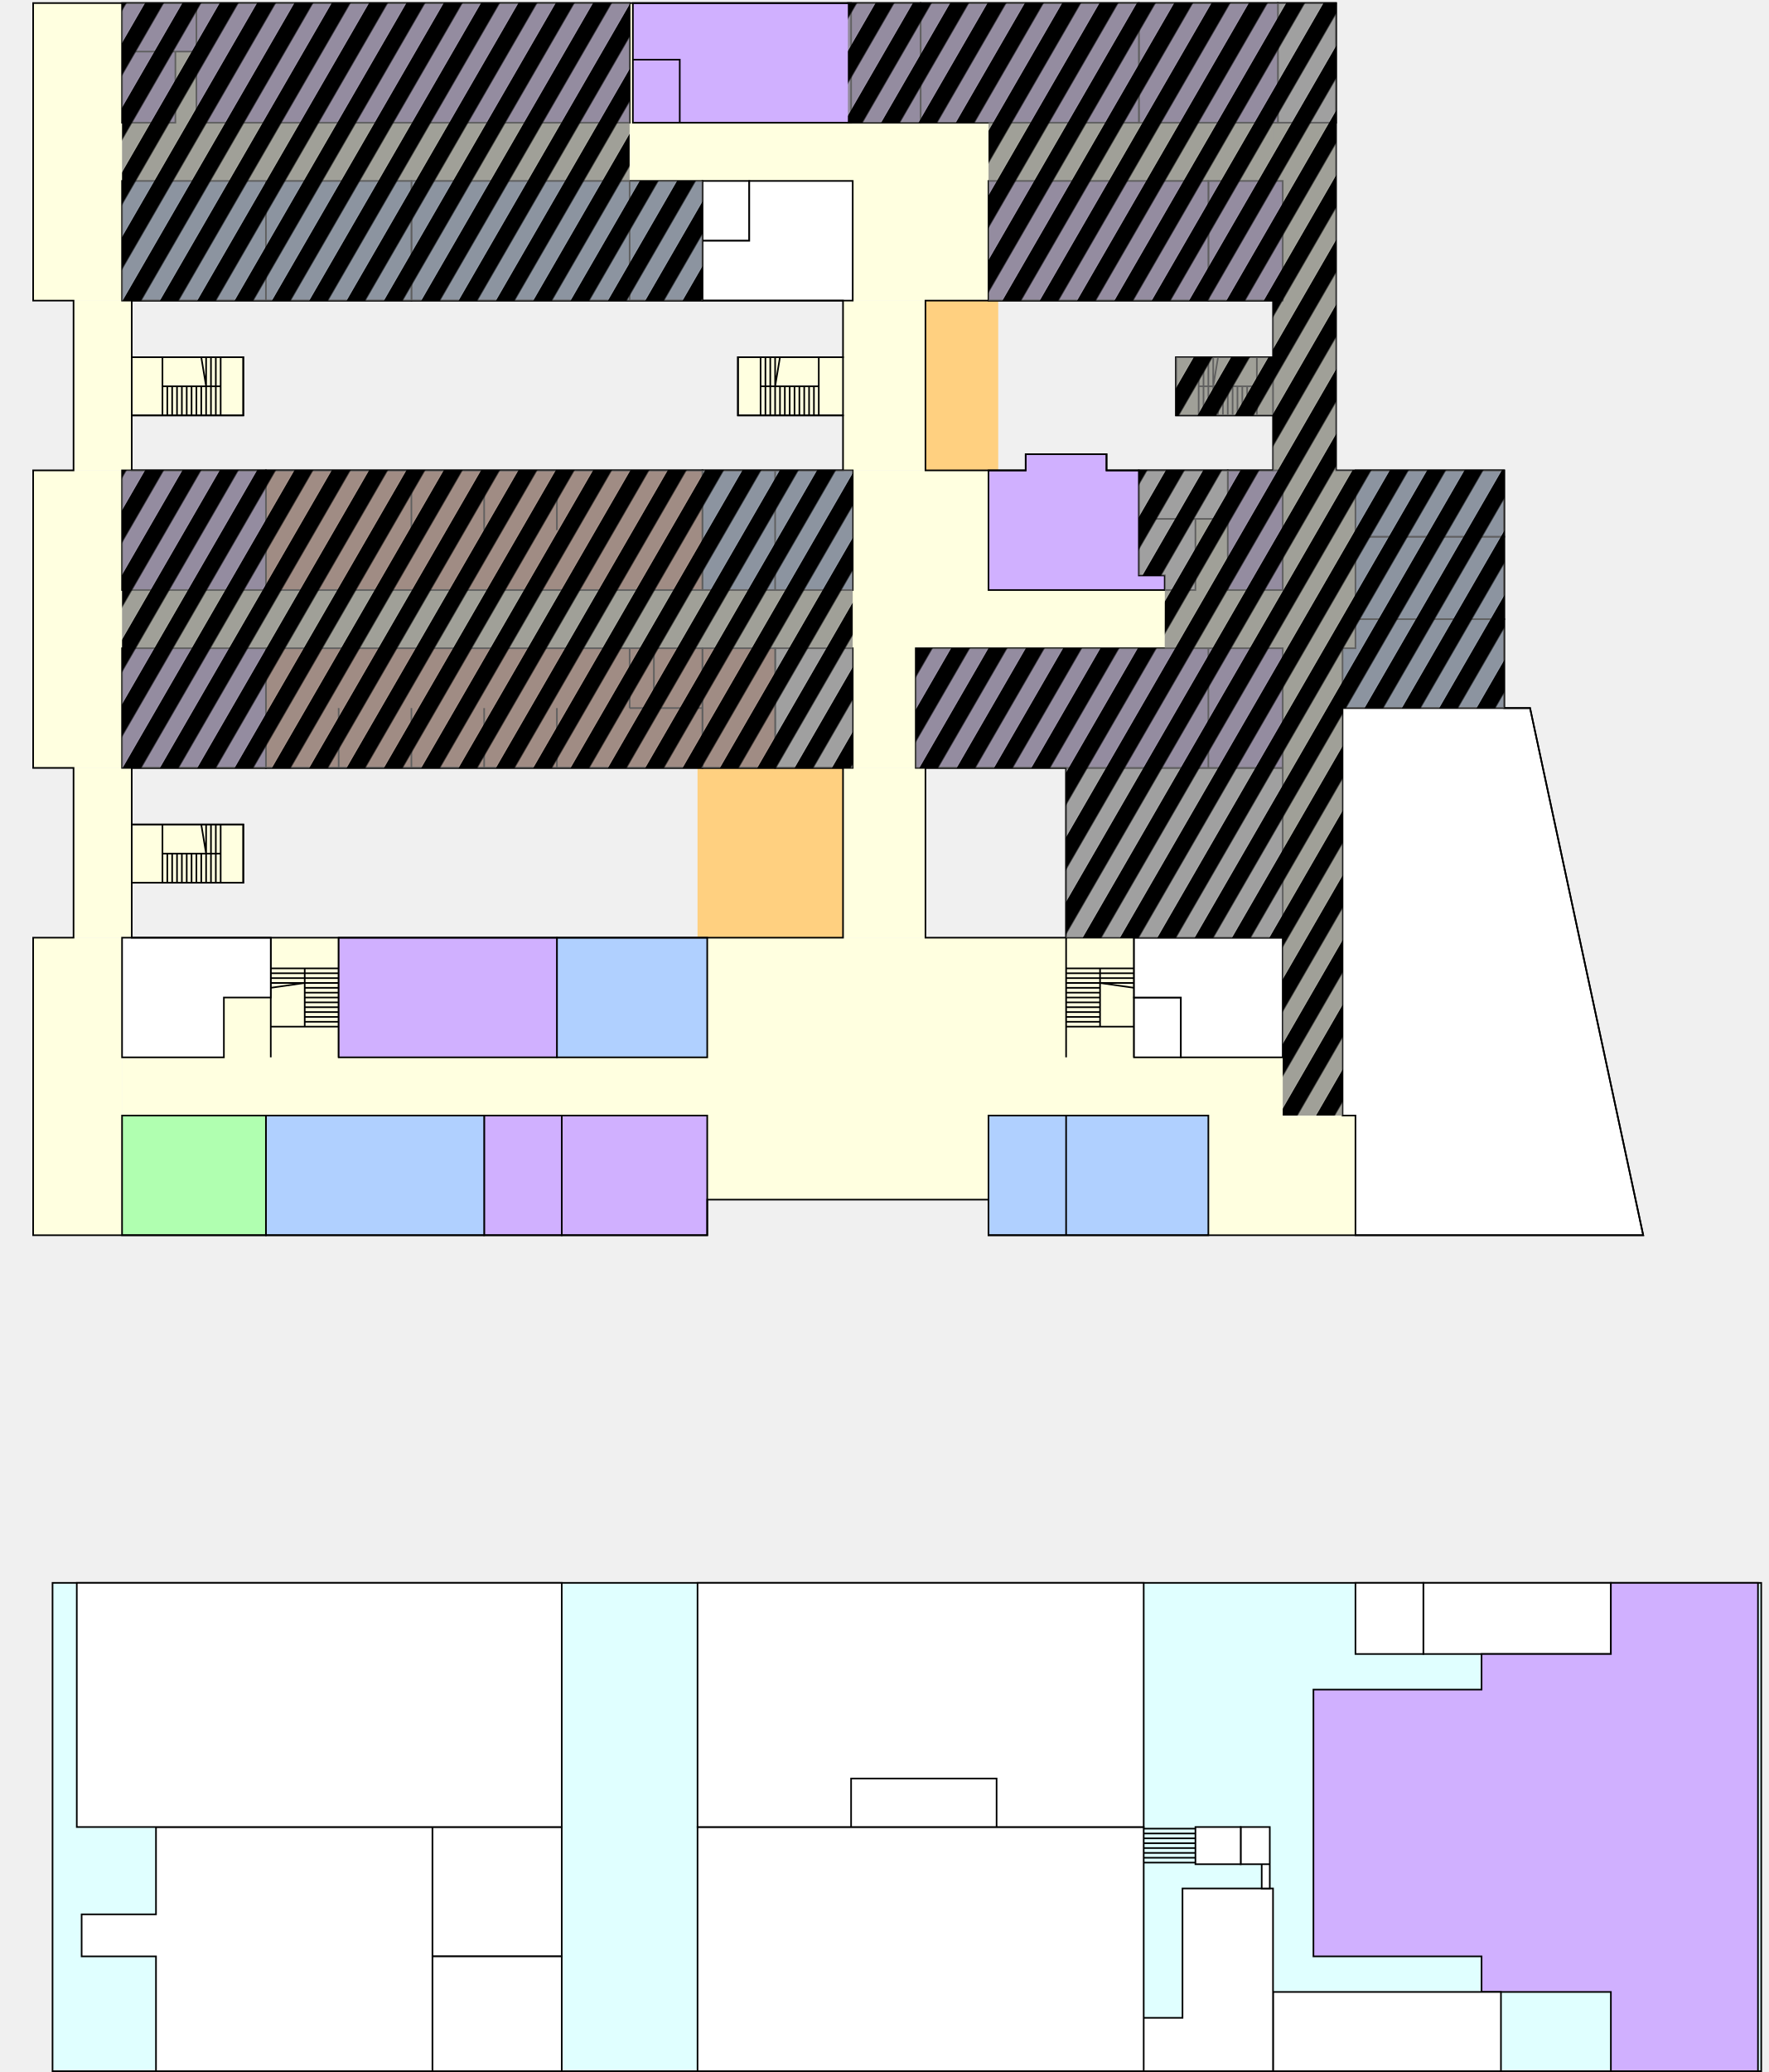
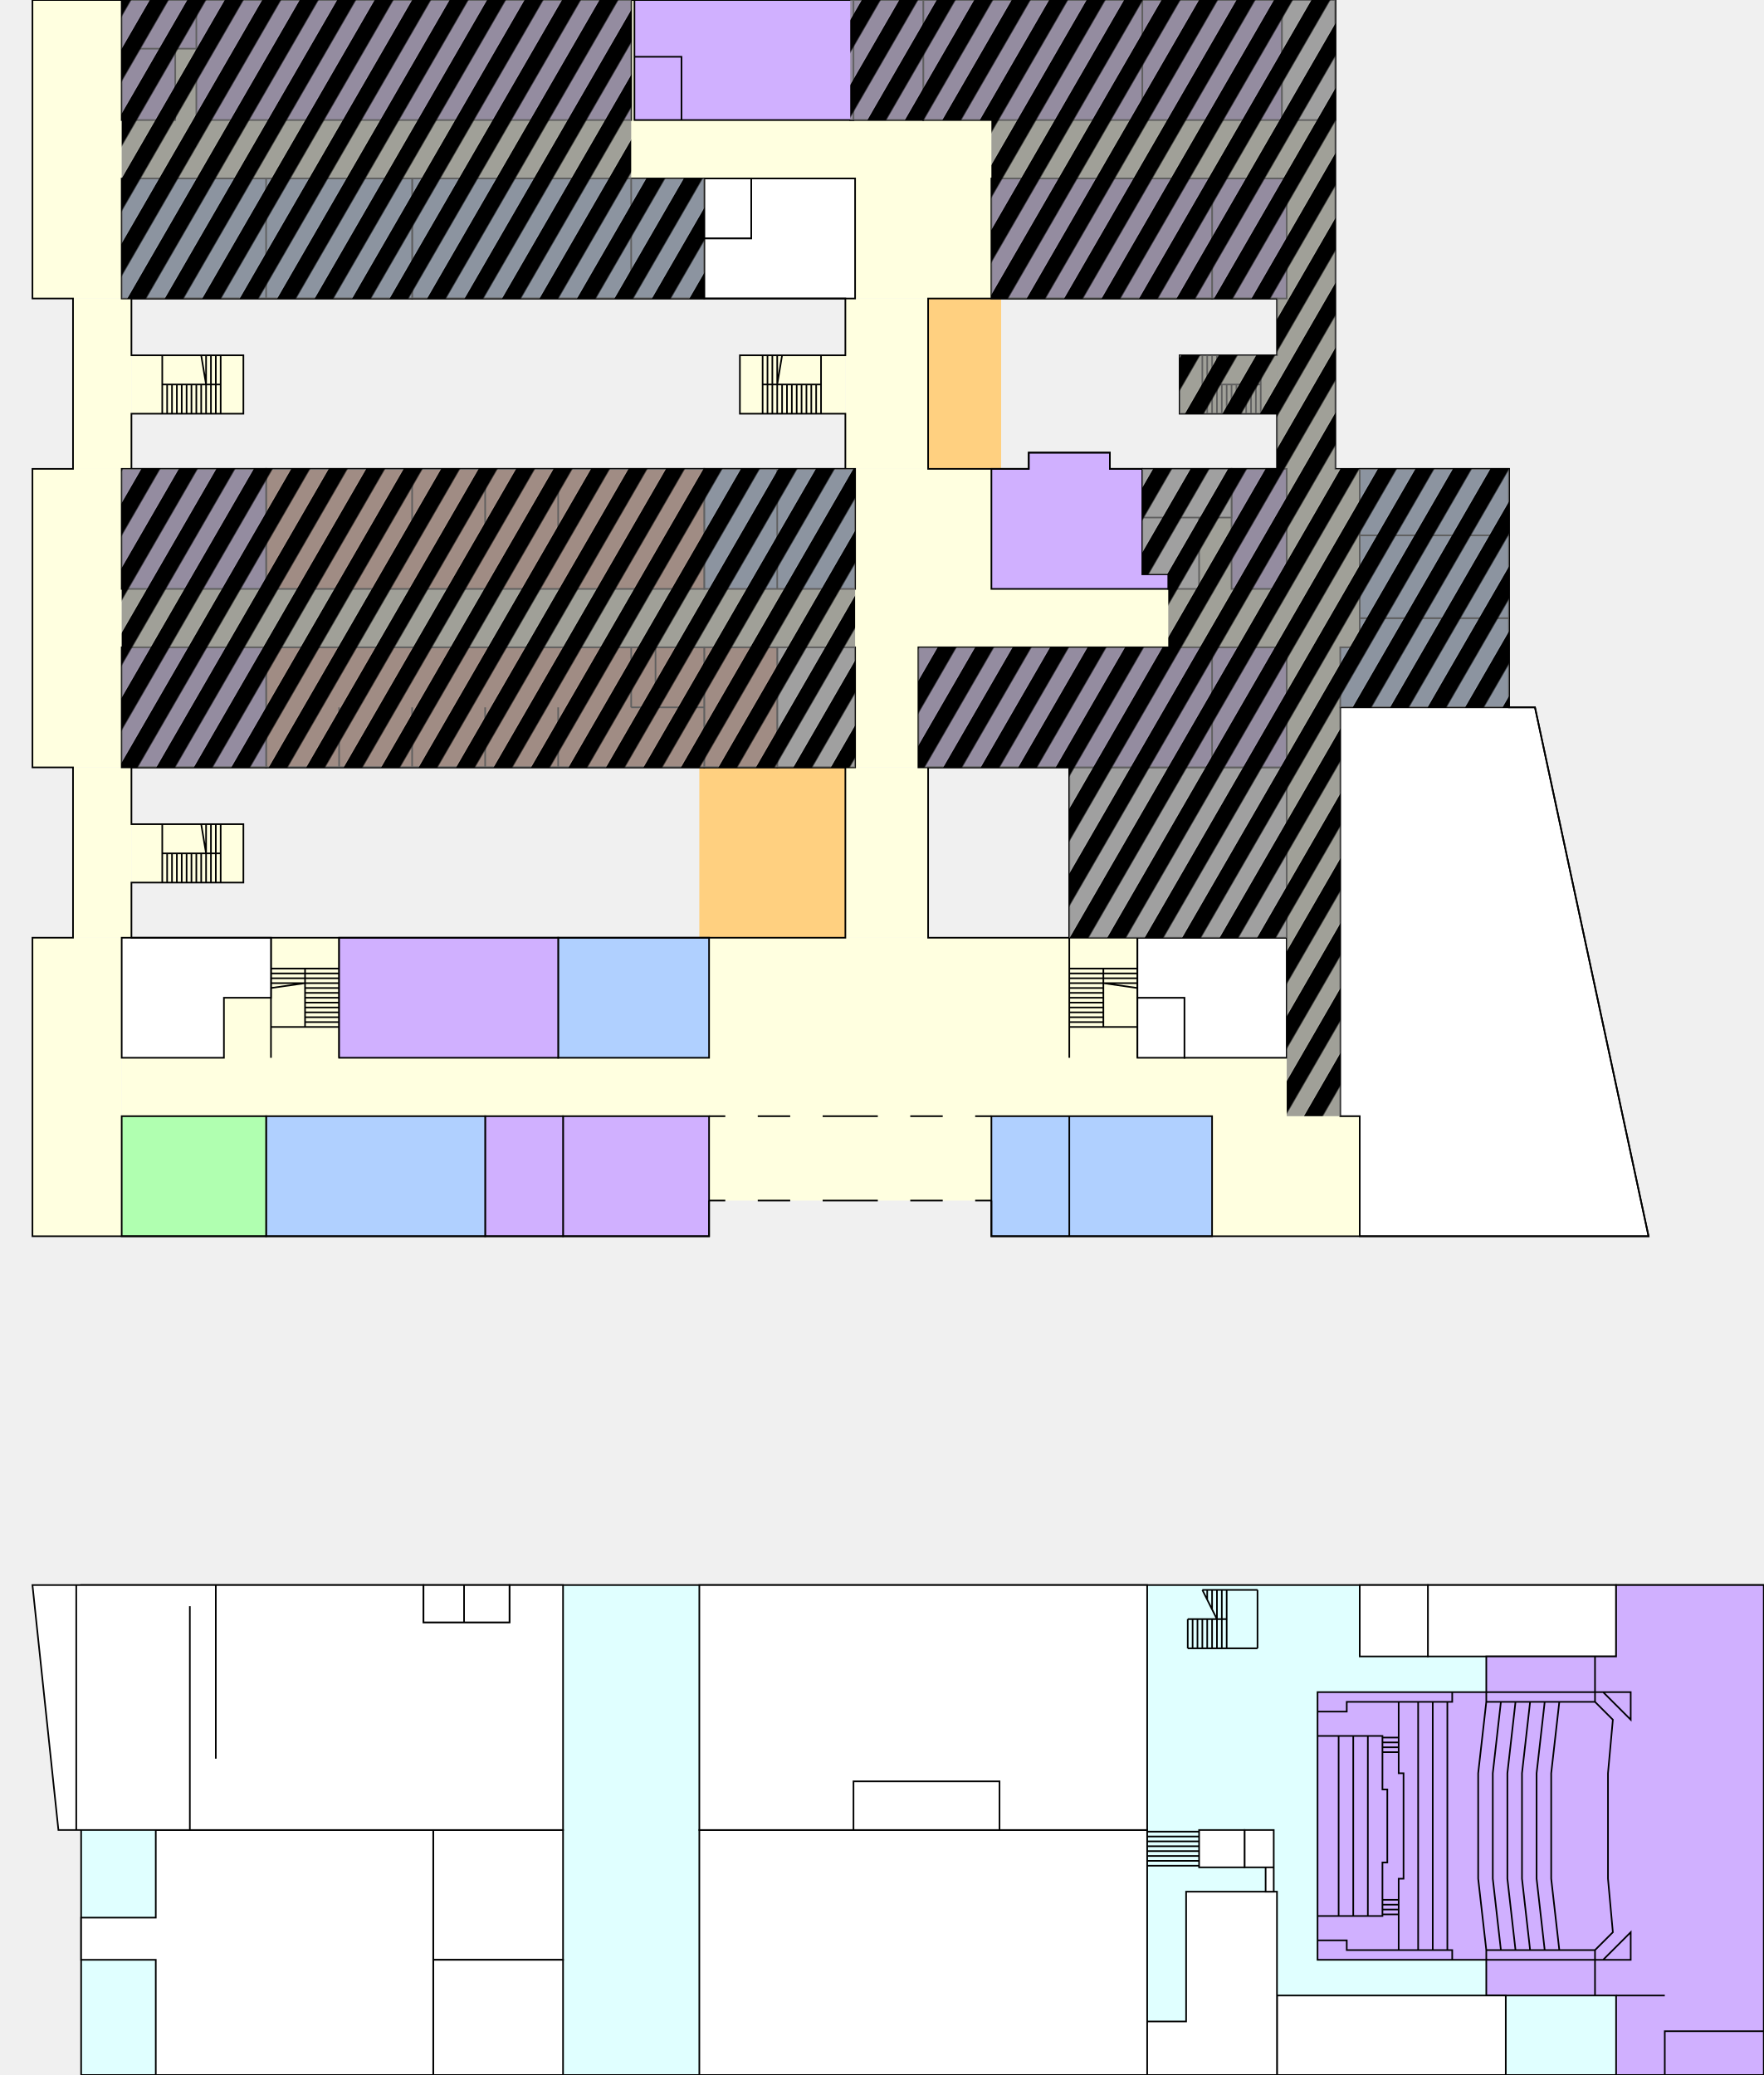
- <svg xmlns="http://www.w3.org/2000/svg" width="1094" height="1281.4" version="1.1" id="svg282" viewBox="0 0 1094 1281.4">
+ <svg xmlns="http://www.w3.org/2000/svg" width="1087" height="1279" version="1.1" id="svg282" viewBox="0 0 1087 1279">
  <defs id="defs1">
    <pattern id="backyard" patternUnits="userSpaceOnUse" width="20" height="20" patternTransform="rotate(30)">
-       <rect width="20" height="20" fill="gray" fill-opacity="0.75" id="backyard_bg" />
-       <rect x="0" y="0" width="10" height="20" fill="black" id="backyard_shade" />
+       <rect id="backyard_bg" width="20" height="20" fill="gray" fill-opacity="0.75" />
+       <rect id="backyard_shade" x="0" y="0" width="10" height="20" fill="black" />
    </pattern>
  </defs>
-   <g id="floor_1" style="display:inline" transform="translate(0.5,1.9)">
-     <g transform="translate(20)" id="bg1">
-       <path fill="#e0ffff" stroke="#000000" stroke-width="1px" d="m 12,977 v 302 H 1069 V 977 Z" id="path2" />
-       <path id="rect5" style="fill:#ffffff;fill-rule:evenodd;stroke:#000000" d="m 860,977 h 116 v 44 H 860 Z" />
-       <path id="rect6" style="fill:#ffffff;fill-rule:evenodd;stroke:#000000" d="m 818,977 h 42 v 44 h -42 z" />
-       <path fill="#d0b0ff" stroke="#000000" stroke-width="1px" id="WADA_AKIYOSHI_MEMORIAL_HALL" d="m 792,1043 v 165 h 104 v 22 h 80 v 49 h 91 V 977 h -91 v 44 h -80 v 22 z" />
-       <path style="fill:#ffffff;fill-rule:evenodd;stroke:#000000;stroke-width:1;stroke-miterlimit:4" d="m 767,1230 h 141 v 49 H 767 Z" id="path3" />
-       <path style="fill:#ffffff;fill-rule:evenodd;stroke:#000000;stroke-width:1;stroke-miterlimit:4" d="m 711,1166 h 56 v 113 h -81 v -33 h 25 z" id="path1" />
-       <path id="path4" style="fill:#ffffff;fill-rule:evenodd;stroke:#000000" d="m 765,1151 h -5 v 15 h 5 z m -18,0 v -23 h 18 v 23 z" />
-       <path id="path5" style="fill:#ffffff;fill-rule:evenodd;stroke:#000000;stroke-width:1;stroke-miterlimit:4" d="m 719,1128 h 28 v 23 h -28 z" />
-       <path style="fill:#ffffff;fill-rule:evenodd;stroke:#000000;stroke-width:1;stroke-miterlimit:4" d="m 687,1129 h 32 m -32,3 h 32 m -32,3 h 32 m -32,3 h 32 m -32,3 h 32 m -32,3 h 32 m -32,3 h 32 m -32,3 h 32" id="path6" />
-       <path fill="#ffffff" stroke="#000000" stroke-width="1px" id="____jukendo" d="m 411,1128 v 151 h 276 v -151 z" />
-       <path fill="#ffffff" stroke="#000000" stroke-width="1px" id="Communication_Center" d="m 596,1098 h -90 v 30 h 90 z m 0,30 h 91 V 977 H 411 v 151 h 95 v -30 h 90 z" />
-       <path id="rect7" style="fill:#ffffff;fill-rule:evenodd;stroke:#000000" d="m 247,1128 h 80 v 80 h -80 z" />
-       <path id="rect8" style="fill:#ffffff;fill-rule:evenodd;stroke:#000000" d="m 247,1208 h 80 v 71 h -80 z" />
-       <path id="rect9" style="fill:#ffffff;fill-rule:evenodd;stroke:#000000" d="m 76,1128 h 171 v 151 H 76 v -71 H 30 v -26 h 46 z" />
-       <path fill="#ffffff" stroke="#000000" stroke-width="1px" id="Cafeteria" d="m 27,977 v 151 H 327 V 977 Z" />
-       <path fill="#ffffe0" d="M 0,0 V 184 H 55 V 0 Z M 0,289 V 473 H 55 V 289 Z M 0,578 V 762 H 55 V 578 Z" id="____riverside1" />
-       <path fill="#ffffe0" d="M 772,762 H 910 V 289 H 806 V 0 h -39 v 289 184 h 6 z" id="____trainside1" />
-       <path fill="#ffffe0" d="M 25,184 V 289 H 61 V 184 Z m 476,0 v 105 h 51 V 184 Z M 25,473 V 578 H 61 V 473 Z m 476,0 v 105 h 51 V 473 Z" id="____passage1" />
-       <path fill="#ffffe0" stroke="#000000" stroke-width="1px" d="m 61,219 v 36 h 69 v -36 z m 375,0 v 36 h 65 v -36 z m 271,0 v 36 h 60 V 219 Z M 61,508 v 36 h 69 v -36 z" id="____staircases1" />
-       <path fill="#ffffe0" d="m 55,578 v 184 h 362 v -22 h 174 v 22 H 773 V 578 Z" id="____S1" />
-       <path fill="#ffffe0" d="M 55,289 V 473 H 767 V 289 H 506 Z" id="____C1" />
-       <path fill="#ffffe0" d="M 55,0 V 184 H 767 V 0 Z" id="____N1" />
-       <path fill="none" stroke="#000000" stroke-width="1px" d="m 639,578 v 74 z m 42,0 v 74 z m -21,19 v 36 z m -21,0 h 42 z m 0,3 h 42 z m 0,3 h 42 z m 0,3 h 42 z m 0,3 h 21 z m 0,3 h 21 z m 0,3 h 21 z m 0,3 h 21 z m 0,3 h 21 z m 0,3 h 21 z m 0,3 h 21 z m 0,3 h 21 z m 0,3 h 42 z m 42,-24 -21,-3 z" id="____staircase11" />
-       <path fill="none" stroke="#000000" stroke-width="1px" d="m 147,578 v 74 z m 42,0 v 74 z m -21,19 v 36 z m -21,0 h 42 z m 0,3 h 42 z m 0,3 h 42 z m 0,3 h 42 z m 21,3 h 21 z m 0,3 h 21 z m 0,3 h 21 z m 0,3 h 21 z m 0,3 h 21 z m 0,3 h 21 z m 0,3 h 21 z m 0,3 h 21 z m -21,3 h 42 z m 0,-24 21,-3 z" id="____staircase12" />
-       <path fill="none" stroke="#000000" stroke-width="1px" d="m 80,526 h 36 z m 0,-18 v 36 z m 3,18 v 18 z m 3,0 v 18 z m 3,0 v 18 z m 3,0 v 18 z m 3,0 v 18 z m 3,0 v 18 z m 3,0 v 18 z m 3,0 v 18 z m 3,-18 v 36 z m 3,0 v 36 z m 3,0 v 36 z m 3,0 v 36 z m -12,0 3,18 z" id="____staircase13" />
-       <path fill="none" stroke="#000000" stroke-width="1px" d="m 721,237 h 36 z m 0,-18 v 36 z m 3,0 v 36 z m 3,0 v 36 z m 3,0 v 36 z m 3,18 v 18 z m 3,0 v 18 z m 3,0 v 18 z m 3,0 v 18 z m 3,0 v 18 z m 3,0 v 18 z m 3,0 v 18 z m 3,0 v 18 z m 3,-18 v 36 z m -24,0 -3,18 z" id="____staircase14" />
-       <path fill="none" stroke="#000000" stroke-width="1px" d="m 450,237 h 36 z m 0,-18 v 36 z m 3,0 v 36 z m 3,0 v 36 z m 3,0 v 36 z m 3,18 v 18 z m 3,0 v 18 z m 3,0 v 18 z m 3,0 v 18 z m 3,0 v 18 z m 3,0 v 18 z m 3,0 v 18 z m 3,0 v 18 z m 3,-18 v 36 z m -24,0 -3,18 z" id="____staircase155" />
-       <path fill="none" stroke="#000000" stroke-width="1px" d="m 80,237 h 36 z m 0,-18 v 36 z m 3,18 v 18 z m 3,0 v 18 z m 3,0 v 18 z m 3,0 v 18 z m 3,0 v 18 z m 3,0 v 18 z m 3,0 v 18 z m 3,0 v 18 z m 3,-18 v 36 z m 3,0 v 36 z m 3,0 v 36 z m 3,0 v 36 z m -12,0 3,18 z" id="____staircase16" />
-       <path fill="#ffd080" id="____terrace1" d="m 411,473 v 105 h 90 V 473 Z" />
-       <path fill="#ffd080" id="____terrace2" d="m 552,184 v 105 h 45 V 184 Z" />
-       <path fill="#ffffff" stroke="#000000" stroke-width="1px" id="____gomistation" d="m 770,0 v 74 h 36 V 0 Z" />
-       <path fill="#ffffff" stroke="#000000" stroke-width="1px" id="____EV11" d="m 681,615 v 37 h 29 v -37 z" />
-       <path fill="#ffffff" stroke="#000000" stroke-width="1px" id="____WC11" d="m 681,578 h 92 v 74 h -63 v -37 h -29 z" />
-       <path fill="#ffffff" stroke="#000000" stroke-width="1px" id="____WC12" d="m 55,578 h 92 v 37 h -29 v 37 H 55 Z" />
-       <path fill="#ffffff" stroke="#000000" stroke-width="1px" id="____EV12" d="m 414,110 v 37 h 29 v -37 z" />
-       <path fill="#ffffff" stroke="#000000" stroke-width="1px" id="____WC13" d="m 507,184 h -93 v -37 h 29 v -37 h 64 z" />
-       <path fill="#b0d0ff" stroke="#000000" stroke-width="1px" id="Principals_Office" d="m 818,381 v 18 h -8 v 37 h 100 v -55 z" />
-       <path fill="#b0d0ff" stroke="#000000" stroke-width="1px" id="Reception_Room" d="m 818,330 v 51 h 92 v -51 z" />
-       <path fill="#b0d0ff" stroke="#000000" stroke-width="1px" id="Printing_Room" d="m 818,289 v 41 h 92 v -41 z" />
-       <path fill="#ffffff" stroke="#000000" stroke-width="1px" id="Teachers_Room" d="m 810,436 h 116 l 70,326 H 818 v -74 h -8 z" />
-       <path fill="#b0d0ff" stroke="#000000" stroke-width="1px" id="School_Office" d="m 591,688 v 74 h 136 v -74 z m 48,0 v 74 z" />
-       <path fill="#ffffff" stroke="#000000" stroke-width="1px" id="____syoukouguti" d="" />
-       <path fill="#d0b0ff" stroke="#000000" stroke-width="1px" id="Studio" d="m 327,688 v 74 h 90 v -74 z" />
-       <path fill="#d0b0ff" stroke="#000000" stroke-width="1px" id="Broadcasting_Room" d="m 279,688 v 74 h 48 v -74 z" />
-       <path fill="#b0d0ff" stroke="#000000" stroke-width="1px" id="Nurses_Office" d="m 144,688 v 74 h 135 v -74 z" />
-       <path fill="#b0ffb0" stroke="#000000" stroke-width="1px" id="Fieldwork_Lab" d="m 55,688 v 74 h 89 v -74 z" />
-       <path fill="#b0d0ff" stroke="#000000" stroke-width="1px" id="Science_and_Technology_Advisors_Room" d="m 324,578 v 74 h 93 v -74 z" />
-       <path id="____room1" style="fill:#ffffff;fill-rule:evenodd;stroke:#000000;stroke-width:1;stroke-linecap:butt;stroke-linejoin:miter;stroke-miterlimit:0;stroke-opacity:1;paint-order:normal" d="M 639,473 H 773 V 578 H 639 Z" />
-       <path fill="#d0b0ff" stroke="#000000" stroke-width="1px" id="Audio_Visual_Room" d="m 189,578 v 74 h 135 v -74 z" />
-       <path fill="#d0b0ff" stroke="#000000" stroke-width="1px" id="Music_Room" d="m 546,399 v 74 h 227 v -74 z m 181,0 v 74 z" />
-       <path fill="#ffffff" stroke="#000000" stroke-width="1px" id="____souko1" d="m 459,399 v 74 h 48 v -74 z" />
-       <path fill="#ffb090" stroke="#000000" stroke-width="1px" id="Nanotechnology_Dept_Office" d="m 414,399 v 74 h 45 v -74 z" />
-       <path fill="#ffb090" stroke="#000000" stroke-width="1px" id="Nanomaterial_Observatory_Room" d="m 144,399 v 74 h 270 v -74 z m 45,37 v 37 z m 45,0 v 37 z m 45,0 v 37 z m 45,0 v 37 z m 45,-37 v 37 z m 0,37 h 45 z m 15,-37 v 37 z" />
-       <path style="fill:#d0b0ff;fill-opacity:1;stroke:#000000;stroke-opacity:1" d="m 55,399 v 74 h 89 v -74 z" id="Seminar_Room_C11" />
-       <path fill="#d0b0ff" stroke="#000000" stroke-width="1px" id="Music_Dept_Stock_Room" d="m 739,289 v 74 h 34 v -74 z" />
-       <path fill="#ffffff" stroke="#000000" stroke-width="1px" id="____rensyu" d="m 684,289 v 30 h 55 v -30 z m 0,30 h 35 v 44 h -19 v -9 h -16 z" />
-       <path fill="#d0b0ff" stroke="#000000" stroke-width="1px" id="Tea_Ceremony_Room" d="m 591,289 h 23 v -10 h 50 v 10 h 20 v 65 h 16 v 9 H 591 Z" />
-       <path fill="#b0d0ff" stroke="#000000" stroke-width="1px" id="Electron_Microscope_Lab" d="m 414,289 v 74 h 93 v -74 z m 45,0 v 74 z" />
-       <path fill="#ffb090" stroke="#000000" stroke-width="1px" id="Nanomaterial_Generation_Lab" d="m 144,289 v 74 h 270 v -74 z m 90,0 v 50 z m 45,0 v 37 z m 45,0 v 37 z" />
-       <path style="fill:#d0b0ff;fill-opacity:1;stroke:#000000;stroke-opacity:1" d="m 55,289 v 74 h 89 v -74 z" id="Seminar_Room_C12" />
-       <path fill="#d0b0ff" stroke="#000000" stroke-width="1px" id="Home_Economics_Dept_Office" d="m 727,110 v 74 h 46 v -74 z" />
-       <path fill="#d0b0ff" stroke="#000000" stroke-width="1px" id="Cooking_Room" d="m 591,110 v 74 h 136 v -74 z" />
-       <path fill="#b0d0ff" stroke="#000000" stroke-width="1px" id="Environmental_Science_Lab" d="m 234,110 v 74 h 180 v -74 z m 135,0 v 74 z" />
-       <path fill="#b0d0ff" stroke="#000000" stroke-width="1px" id="Analytical_Lab" d="m 55,110 v 74 h 179 v -74 z m 89,0 v 74 z" />
-       <path fill="#d0b0ff" stroke="#000000" stroke-width="1px" id="Sewing_Room" d="m 684,0 v 74 h 86 V 0 Z" />
-       <path fill="#d0b0ff" stroke="#000000" stroke-width="1px" id="Art_and_Craft_Room" d="M 549,0 V 74 H 684 V 0 Z" />
-       <path fill="#d0b0ff" stroke="#000000" stroke-width="1px" id="Art_and_Calligraphy_Dept_Office" d="m 504,0 v 74 h 45 V 0 Z" />
-       <path fill="#d0b0ff" stroke="#000000" stroke-width="1px" id="Calligraphy_Room" d="M 371,0 V 74 H 506 V 0 Z m 0,35 v 39 h 29 V 35 Z" />
-       <path fill="#d0b0ff" stroke="#000000" stroke-width="1px" id="Metalworking_Woodworking_Woom" d="M 101,0 V 74 H 369 V 0 Z M 55,0 v 30 h 46 V 0 Z m 0,30 V 74 H 88 V 30 Z" />
-       <path fill="none" stroke="#000000" stroke-width="1px" d="m 61,184 h 440 v 35 h -65 v 36 h 65 v 34 H 61 v -34 h 69 V 219 H 61 Z m 491,0 h 215 v 35 h -60 v 36 h 60 v 34 H 664 v -10 h -50 v 10 H 552 Z M 61,473 H 501 V 578 H 61 v -34 h 69 V 508 H 61 Z m 491,0 v 105 h 87 V 473 Z" id="____inner1" />
-       <path fill="none" stroke="#000000" stroke-width="1px" d="m 0,0 h 806 v 289 h 104 v 147 h 16 l 70,326 H 591 V 740 H 417 v 22 H 0 V 578 H 25 V 473 H 0 V 289 H 25 V 184 H 0 Z" id="____outer1" />
-       <path id="____backyard11" style="opacity:1;fill:url(#backyard);fill-rule:evenodd;stroke-width:0;stroke-linecap:square;stroke-linejoin:round;stroke-miterlimit:0;paint-order:markers stroke fill" d="m 55,0 h 314 v 110 h 45 v 74 H 371 55 Z" class="UnoptimicedTransforms" />
-       <path id="____backyard12" style="fill:url(#backyard);fill-rule:evenodd;stroke-width:0;stroke-linecap:square;stroke-linejoin:round;stroke-miterlimit:0;paint-order:markers stroke fill" d="M 55,0 H 507 V 184 H 55 Z" class="UnoptimicedTransforms" transform="translate(0,289)" />
-       <path id="____backyard13" style="fill:url(#backyard);fill-rule:evenodd;stroke-width:0;stroke-linecap:square;stroke-linejoin:round;stroke-miterlimit:0;paint-order:markers stroke fill" d="M 514,0 H 816 V 289 H 920 V 436 H 820 V 688 H 783 V 578 H 649 V 473 H 556 V 399 H 710 L 710.085,354 694,353.896 V 289 h 83 v -34 h -60 v -36 h 60 V 184 H 601 V 74 h -87 z" class="UnoptimicedTransforms" transform="translate(-10)" />
+   <g id="floor_1" style="display:inline">
+     <g id="bg1">
+       <path id="____A1" fill="#e0ffff" stroke="#000000" d="m 50,977 v 302 H 1087 V 977 Z" />
+       <path id="____staircase17" fill="none" stroke="#000000" d="m 732,1016 h 43 z m 43,-36 h -34 m 34,36 v -36 m -19,18 h -24 m 0,0 v 18 m 3,0 v -18 m 9,-12 v -6 z m 3,6 v -12 z m -9,24 v -18 z m 3,0 v -18 z m 3,0 v -18 z m 3,0 v -18 z m 3,0 v -36 z m 3,0 v -36 z m 3,0 v -36 z m -15,-36 9,18 z" />
+       <path id="____steps11" fill="none" stroke="#000000" d="m 707,1129 h 32 m -32,3 h 32 m -32,3 h 32 m -32,3 h 32 m -32,3 h 32 m -32,3 h 32 m -32,3 h 32 m -32,3 h 32" />
+       <path id="____kanri1" fill="#ffffff" stroke="#000000" d="m 880,977 h 116 v 44 H 880 Z" />
+       <path id="____hujo" fill="#ffffff" stroke="#000000" d="m 838,977 h 42 v 44 h -42 z" />
+       <path id="WADA_AKIYOSHI_MEMORIAL_HALL" fill="#d0b0ff" stroke="#000000" d="M 916,1043 H 812 v 165 h 104 v 22 h 80 v 49 h 91 V 977 h -91 v 44 h -80 z" />
+       <path id="____hall_stroke" fill="none" stroke="#000000" d="m 916,1043 h 89 v 17 l -17,-17 m -72,165 h 89 v -17 l -17,17 m -5,-187 v 22 6 h -67 v -6 m 67,187 v -22 -6 h -67 v 6 m -21,-165 v 6 h -65 v 6 h -18 m 83,153 v -6 h -65 v -6 h -18 m 214,34 h -30 m 30,49 v -27 h 61 M 862,1049 v 44 h 3 v 65 h -3 v 44 m -50,-132 h 40 v 33 h 3 v 45 h -3 v 33 h -40 m 31,-111 v 111 m -9,-111 v 111 m -9,-111 v 111 m 27,-110 h 10 m -10,3 h 10 m -10,3 h 10 m -10,3 h 10 m -10,91 h 10 m -10,3 h 10 m -10,3 h 10 m -10,3 h 10 m 12,-131 v 153 m 9,-153 v 153 m 9,-153 v 153 m 24,-153 -5,44 v 65 l 5,44 m 18,-153 -5,44 v 65 l 5,44 m 9,-153 -5,44 v 65 l 5,44 m 9,-153 -5,44 v 65 l 5,44 m 9,-153 -5,44 v 65 l 5,44 m -36,-153 -5,44 v 65 l 5,44 m 58,-153 11,11 -3,33 v 65 l 3,33 -11,11" />
+       <path id="____WC14" fill="#ffffff" stroke="#000000" d="m 787,1230 h 141 v 49 H 787 Z" />
+       <path id="____room2" fill="#ffffff" stroke="#000000" d="m 731,1166 h 56 v 113 h -81 v -33 h 25 z" />
+       <path id="____korehanani" fill="#ffffff" stroke="#000000" d="m 785,1151 h -5 v 15 h 5 z m -18,0 v -23 h 18 v 23 z" />
+       <path id="____EV13" fill="#ffffff" stroke="#000000" d="m 739,1128 h 28 v 23 h -28 z" />
+       <path id="____jukendo" fill="#ffffff" stroke="#000000" d="m 431,1128 v 151 h 276 v -151 z" />
+       <path id="Communication_Center" fill="#ffffff" stroke="#000000" d="m 616,1098 h -90 v 30 h 90 z m 0,30 h 91 V 977 H 431 v 151 h 95 v -30 h 90 z" />
+       <path id="____WC15" fill="#ffffff" stroke="#000000" d="m 267,1128 h 80 v 80 h -80 z" />
+       <path id="____kanri2" fill="#ffffff" stroke="#000000" d="m 267,1208 h 80 v 71 h -80 z" />
+       <path id="____chori" fill="#ffffff" stroke="#000000" d="m 96,1128 h 171 v 151 H 96 v -71 H 50 v -26 h 46 z" />
+       <path fill="#ffffff" stroke="#000000" id="Cafeteria" d="m 20,977 16,151 H 347 V 977 h -33 v 23 h -53 v -23 z m 27,151 V 977 m 86,0 v 107 m -16,-94 v 138" />
+       <path id="____EV14" fill="#ffffff" stroke="#000000" d="m 314,977 v 23 h -53 v -23 z m -28,23 v -23" />
+       <path id="____riverside1" fill="#ffffe0" d="M 20,0 V 184 H 75 V 0 Z m 0,289 V 473 H 75 V 289 Z m 0,289 V 762 H 75 V 578 Z" />
+       <path id="____trainside1" fill="#ffffe0" d="M 792,762 H 930 V 289 H 823 V 0 h -36 v 289 184 h 6 z" />
+       <path id="____passage1" fill="#ffffe0" d="M 45,184 V 289 H 81 V 184 Z m 476,0 v 105 h 51 V 184 Z M 45,473 V 578 H 81 V 473 Z m 476,0 v 105 h 51 V 473 Z" />
+       <path id="____staircases1" fill="#ffffe0" d="m 81,219 v 36 h 69 v -36 z m 375,0 v 36 h 65 v -36 z m 271,0 v 36 h 60 V 219 Z M 81,508 v 36 h 69 v -36 z" />
+       <path id="____S1" fill="#ffffe0" d="m 75,578 v 184 h 362 v -22 h 174 v 22 H 793 V 578 Z" />
+       <path id="____C1" fill="#ffffe0" d="M 75,289 V 473 H 787 V 289 H 526 Z" />
+       <path id="____N1" fill="#ffffe0" d="M 75,0 V 184 H 787 V 0 Z" />
+       <path id="____staircase11" fill="none" stroke="#000000" d="m 659,578 v 74 z m 42,0 v 74 z m -21,19 v 36 z m -21,0 h 42 z m 0,3 h 42 z m 0,3 h 42 z m 0,3 h 42 z m 0,3 h 21 z m 0,3 h 21 z m 0,3 h 21 z m 0,3 h 21 z m 0,3 h 21 z m 0,3 h 21 z m 0,3 h 21 z m 0,3 h 21 z m 0,3 h 42 z m 42,-24 -21,-3 z" />
+       <path id="____staircase12" fill="none" stroke="#000000" d="m 167,578 v 74 z m 42,0 v 74 z m -21,19 v 36 z m -21,0 h 42 z m 0,3 h 42 z m 0,3 h 42 z m 0,3 h 42 z m 21,3 h 21 z m 0,3 h 21 z m 0,3 h 21 z m 0,3 h 21 z m 0,3 h 21 z m 0,3 h 21 z m 0,3 h 21 z m 0,3 h 21 z m -21,3 h 42 z m 0,-24 21,-3 z" />
+       <path id="____staircase13" fill="none" stroke="#000000" d="m 100,526 h 36 z m 0,-18 v 36 z m 3,18 v 18 z m 3,0 v 18 z m 3,0 v 18 z m 3,0 v 18 z m 3,0 v 18 z m 3,0 v 18 z m 3,0 v 18 z m 3,0 v 18 z m 3,-18 v 36 z m 3,0 v 36 z m 3,0 v 36 z m 3,0 v 36 z m -12,0 3,18 z" />
+       <path id="____staircase14" fill="none" stroke="#000000" d="m 741,237 h 36 z m 0,-18 v 36 z m 3,0 v 36 z m 3,0 v 36 z m 3,0 v 36 z m 3,18 v 18 z m 3,0 v 18 z m 3,0 v 18 z m 3,0 v 18 z m 3,0 v 18 z m 3,0 v 18 z m 3,0 v 18 z m 3,0 v 18 z m 3,-18 v 36 z m -24,0 -3,18 z" />
+       <path id="____staircase15" fill="none" stroke="#000000" d="m 470,237 h 36 z m 0,-18 v 36 z m 3,0 v 36 z m 3,0 v 36 z m 3,0 v 36 z m 3,18 v 18 z m 3,0 v 18 z m 3,0 v 18 z m 3,0 v 18 z m 3,0 v 18 z m 3,0 v 18 z m 3,0 v 18 z m 3,0 v 18 z m 3,-18 v 36 z m -24,0 -3,18 z" />
+       <path id="____staircase16" fill="none" stroke="#000000" d="m 100,237 h 36 z m 0,-18 v 36 z m 3,18 v 18 z m 3,0 v 18 z m 3,0 v 18 z m 3,0 v 18 z m 3,0 v 18 z m 3,0 v 18 z m 3,0 v 18 z m 3,0 v 18 z m 3,-18 v 36 z m 3,0 v 36 z m 3,0 v 36 z m 3,0 v 36 z m -12,0 3,18 z" />
+       <path id="____terrace1" fill="#ffd080" d="m 431,473 v 105 h 90 V 473 Z" />
+       <path id="____terrace2" fill="#ffd080" d="m 572,184 v 105 h 45 V 184 Z" />
+       <path id="____gomistation" fill="#ffffff" stroke="#000000" d="m 790,0 v 74 h 33 V 0 Z" />
+       <path id="____EV11" fill="#ffffff" stroke="#000000" d="m 701,615 v 37 h 29 v -37 z" />
+       <path id="____WC11" fill="#ffffff" stroke="#000000" d="m 701,578 h 92 v 74 h -63 v -37 h -29 z" />
+       <path id="____WC12" fill="#ffffff" stroke="#000000" d="m 75,578 h 92 v 37 h -29 v 37 H 75 Z" />
+       <path id="____EV12" fill="#ffffff" stroke="#000000" d="m 434,110 v 37 h 29 v -37 z" />
+       <path id="____WC13" fill="#ffffff" stroke="#000000" d="m 527,184 h -93 v -37 h 29 v -37 h 64 z" />
+       <path id="Principals_Office" fill="#b0d0ff" stroke="#000000" d="m 838,381 v 18 h -12 v 37 h 104 v -55 z" />
+       <path id="Reception_Room" fill="#b0d0ff" stroke="#000000" d="m 838,330 v 51 h 92 v -51 z" />
+       <path id="Printing_Room" fill="#b0d0ff" stroke="#000000" d="m 838,289 v 41 h 92 v -41 z" />
+       <path id="Teachers_Room" fill="#ffffff" stroke="#000000" d="m 826,436 h 120 l 70,326 H 838 v -74 h -12 z" />
+       <path id="School_Office" fill="#b0d0ff" stroke="#000000" d="m 611,688 v 74 h 136 v -74 z m 48,0 v 74 z" />
+       <path id="____syoukouguti" fill="none" stroke="#000000" d="m 447,688 h -10 m 50,0 h -20 m 144,0 h -10 m -20,0 h -20 m -20,0 h -34 m -60,52 h -10 m 50,0 h -20 m 144,0 h -10 m -20,0 h -20 m -20,0 h -34" />
+       <path id="Studio" fill="#d0b0ff" stroke="#000000" d="m 347,688 v 74 h 90 v -74 z" />
+       <path id="Broadcasting_Room" fill="#d0b0ff" stroke="#000000" d="m 299,688 v 74 h 48 v -74 z" />
+       <path id="Nurses_Office" fill="#b0d0ff" stroke="#000000" d="m 164,688 v 74 h 135 v -74 z" />
+       <path id="Fieldwork_Lab" fill="#b0ffb0" stroke="#000000" d="m 75,688 v 74 h 89 v -74 z" />
+       <path id="Science_and_Technology_Advisors_Room" fill="#b0d0ff" stroke="#000000" d="m 344,578 v 74 h 93 v -74 z" />
+       <path id="____room1" fill="#ffffff" stroke="#000000" d="M 659,473 H 793 V 578 H 659 Z" />
+       <path id="Audio_Visual_Room" fill="#d0b0ff" stroke="#000000" d="m 209,578 v 74 h 135 v -74 z" />
+       <path id="Music_Room" fill="#d0b0ff" stroke="#000000" d="m 566,399 v 74 h 227 v -74 z m 181,0 v 74 z" />
+       <path id="____souko1" fill="#ffffff" stroke="#000000" d="m 479,399 v 74 h 48 v -74 z" />
+       <path id="Nanotechnology_Dept_Office" fill="#ffb090" stroke="#000000" d="m 434,399 v 74 h 45 v -74 z" />
+       <path id="Nanomaterial_Observatory_Room" fill="#ffb090" stroke="#000000" d="m 164,399 v 74 h 270 v -74 z m 45,37 v 37 z m 45,0 v 37 z m 45,0 v 37 z m 45,0 v 37 z m 45,-37 v 37 z m 0,37 h 45 z m 15,-37 v 37 z" />
+       <path id="Seminar_Room_C11" fill="#d0b0ff" stroke="#000000" d="m 75,399 v 74 h 89 v -74 z" />
+       <path id="Music_Dept_Stock_Room" fill="#d0b0ff" stroke="#000000" d="m 759,289 v 74 h 34 v -74 z" />
+       <path id="____rensyu" fill="#ffffff" stroke="#000000" d="m 704,289 v 30 h 55 v -30 z m 0,30 h 35 v 44 h -19 v -9 h -16 z" />
+       <path id="Tea_Ceremony_Room" fill="#d0b0ff" stroke="#000000" d="m 611,289 h 23 v -10 h 50 v 10 h 20 v 65 h 16 v 9 H 611 Z" />
+       <path id="Electron_Microscope_Lab" fill="#b0d0ff" stroke="#000000" d="m 434,289 v 74 h 93 v -74 z m 45,0 v 74 z" />
+       <path id="Nanomaterial_Generation_Lab" fill="#ffb090" stroke="#000000" d="m 164,289 v 74 h 270 v -74 z m 90,0 v 50 z m 45,0 v 37 z m 45,0 v 37 z" />
+       <path id="Seminar_Room_C12" fill="#d0b0ff" stroke="#000000" d="m 75,289 v 74 h 89 v -74 z" />
+       <path id="Home_Economics_Dept_Office" fill="#d0b0ff" stroke="#000000" d="m 747,110 v 74 h 46 v -74 z" />
+       <path id="Cooking_Room" fill="#d0b0ff" stroke="#000000" d="m 611,110 v 74 h 136 v -74 z" />
+       <path id="Environmental_Science_Lab" fill="#b0d0ff" stroke="#000000" d="m 254,110 v 74 h 180 v -74 z m 135,0 v 74 z" />
+       <path id="Analytical_Lab" fill="#b0d0ff" stroke="#000000" d="m 75,110 v 74 h 179 v -74 z m 89,0 v 74 z" />
+       <path id="Sewing_Room" fill="#d0b0ff" stroke="#000000" d="m 704,0 v 74 h 86 V 0 Z" />
+       <path id="Art_and_Craft_Room" fill="#d0b0ff" stroke="#000000" d="M 569,0 V 74 H 704 V 0 Z" />
+       <path id="Art_and_Calligraphy_Dept_Office" fill="#d0b0ff" stroke="#000000" d="m 524,0 v 74 h 45 V 0 Z" />
+       <path id="Calligraphy_Room" fill="#d0b0ff" stroke="#000000" d="M 391,0 V 74 H 526 V 0 Z m 0,35 v 39 h 29 V 35 Z" />
+       <path id="Metalworking_Woodworking_Woom" fill="#d0b0ff" stroke="#000000" d="M 121,0 V 74 H 389 V 0 Z M 75,0 v 30 h 46 V 0 Z m 0,30 v 44 h 33 V 30 Z" />
+       <path id="____inner1" fill="none" stroke="#000000" d="m 81,184 h 440 v 35 h -65 v 36 h 65 v 34 H 81 v -34 h 69 V 219 H 81 Z m 491,0 h 215 v 35 h -60 v 36 h 60 v 34 H 684 v -10 h -50 v 10 H 572 Z M 81,473 H 521 V 578 H 81 v -34 h 69 V 508 H 81 Z m 491,0 v 105 h 87 V 473 Z" />
+       <path id="____outer1" fill="none" stroke="#000000" d="m 437,740 v 22 H 20 V 578 H 45 V 473 H 20 V 289 H 45 V 184 H 20 V 0 h 803 v 289 h 107 v 147 h 16 l 70,326 H 611 v -22" />
+       <path id="____backyard11" fill="url(#backyard)" d="m 75,0 h 314 v 110 h 45 v 74 H 391 75 Z" class="UnoptimicedTransforms" />
+       <path id="____backyard12" fill="url(#backyard)" d="M 75,289 H 527 V 473 H 75 Z" class="UnoptimicedTransforms" />
+       <path id="____backyard13" fill="url(#backyard)" d="M 524,0 H 823 V 289 H 930 V 436 H 826 V 688 H 793 V 578 H 659 V 473 h -93 v -74 h 154 v -45 h -16 v -65 h 83 v -34 h -60 v -36 h 60 V 184 H 611 V 74 h -87 z" class="UnoptimicedTransforms" />
    </g>
  </g>
</svg>
